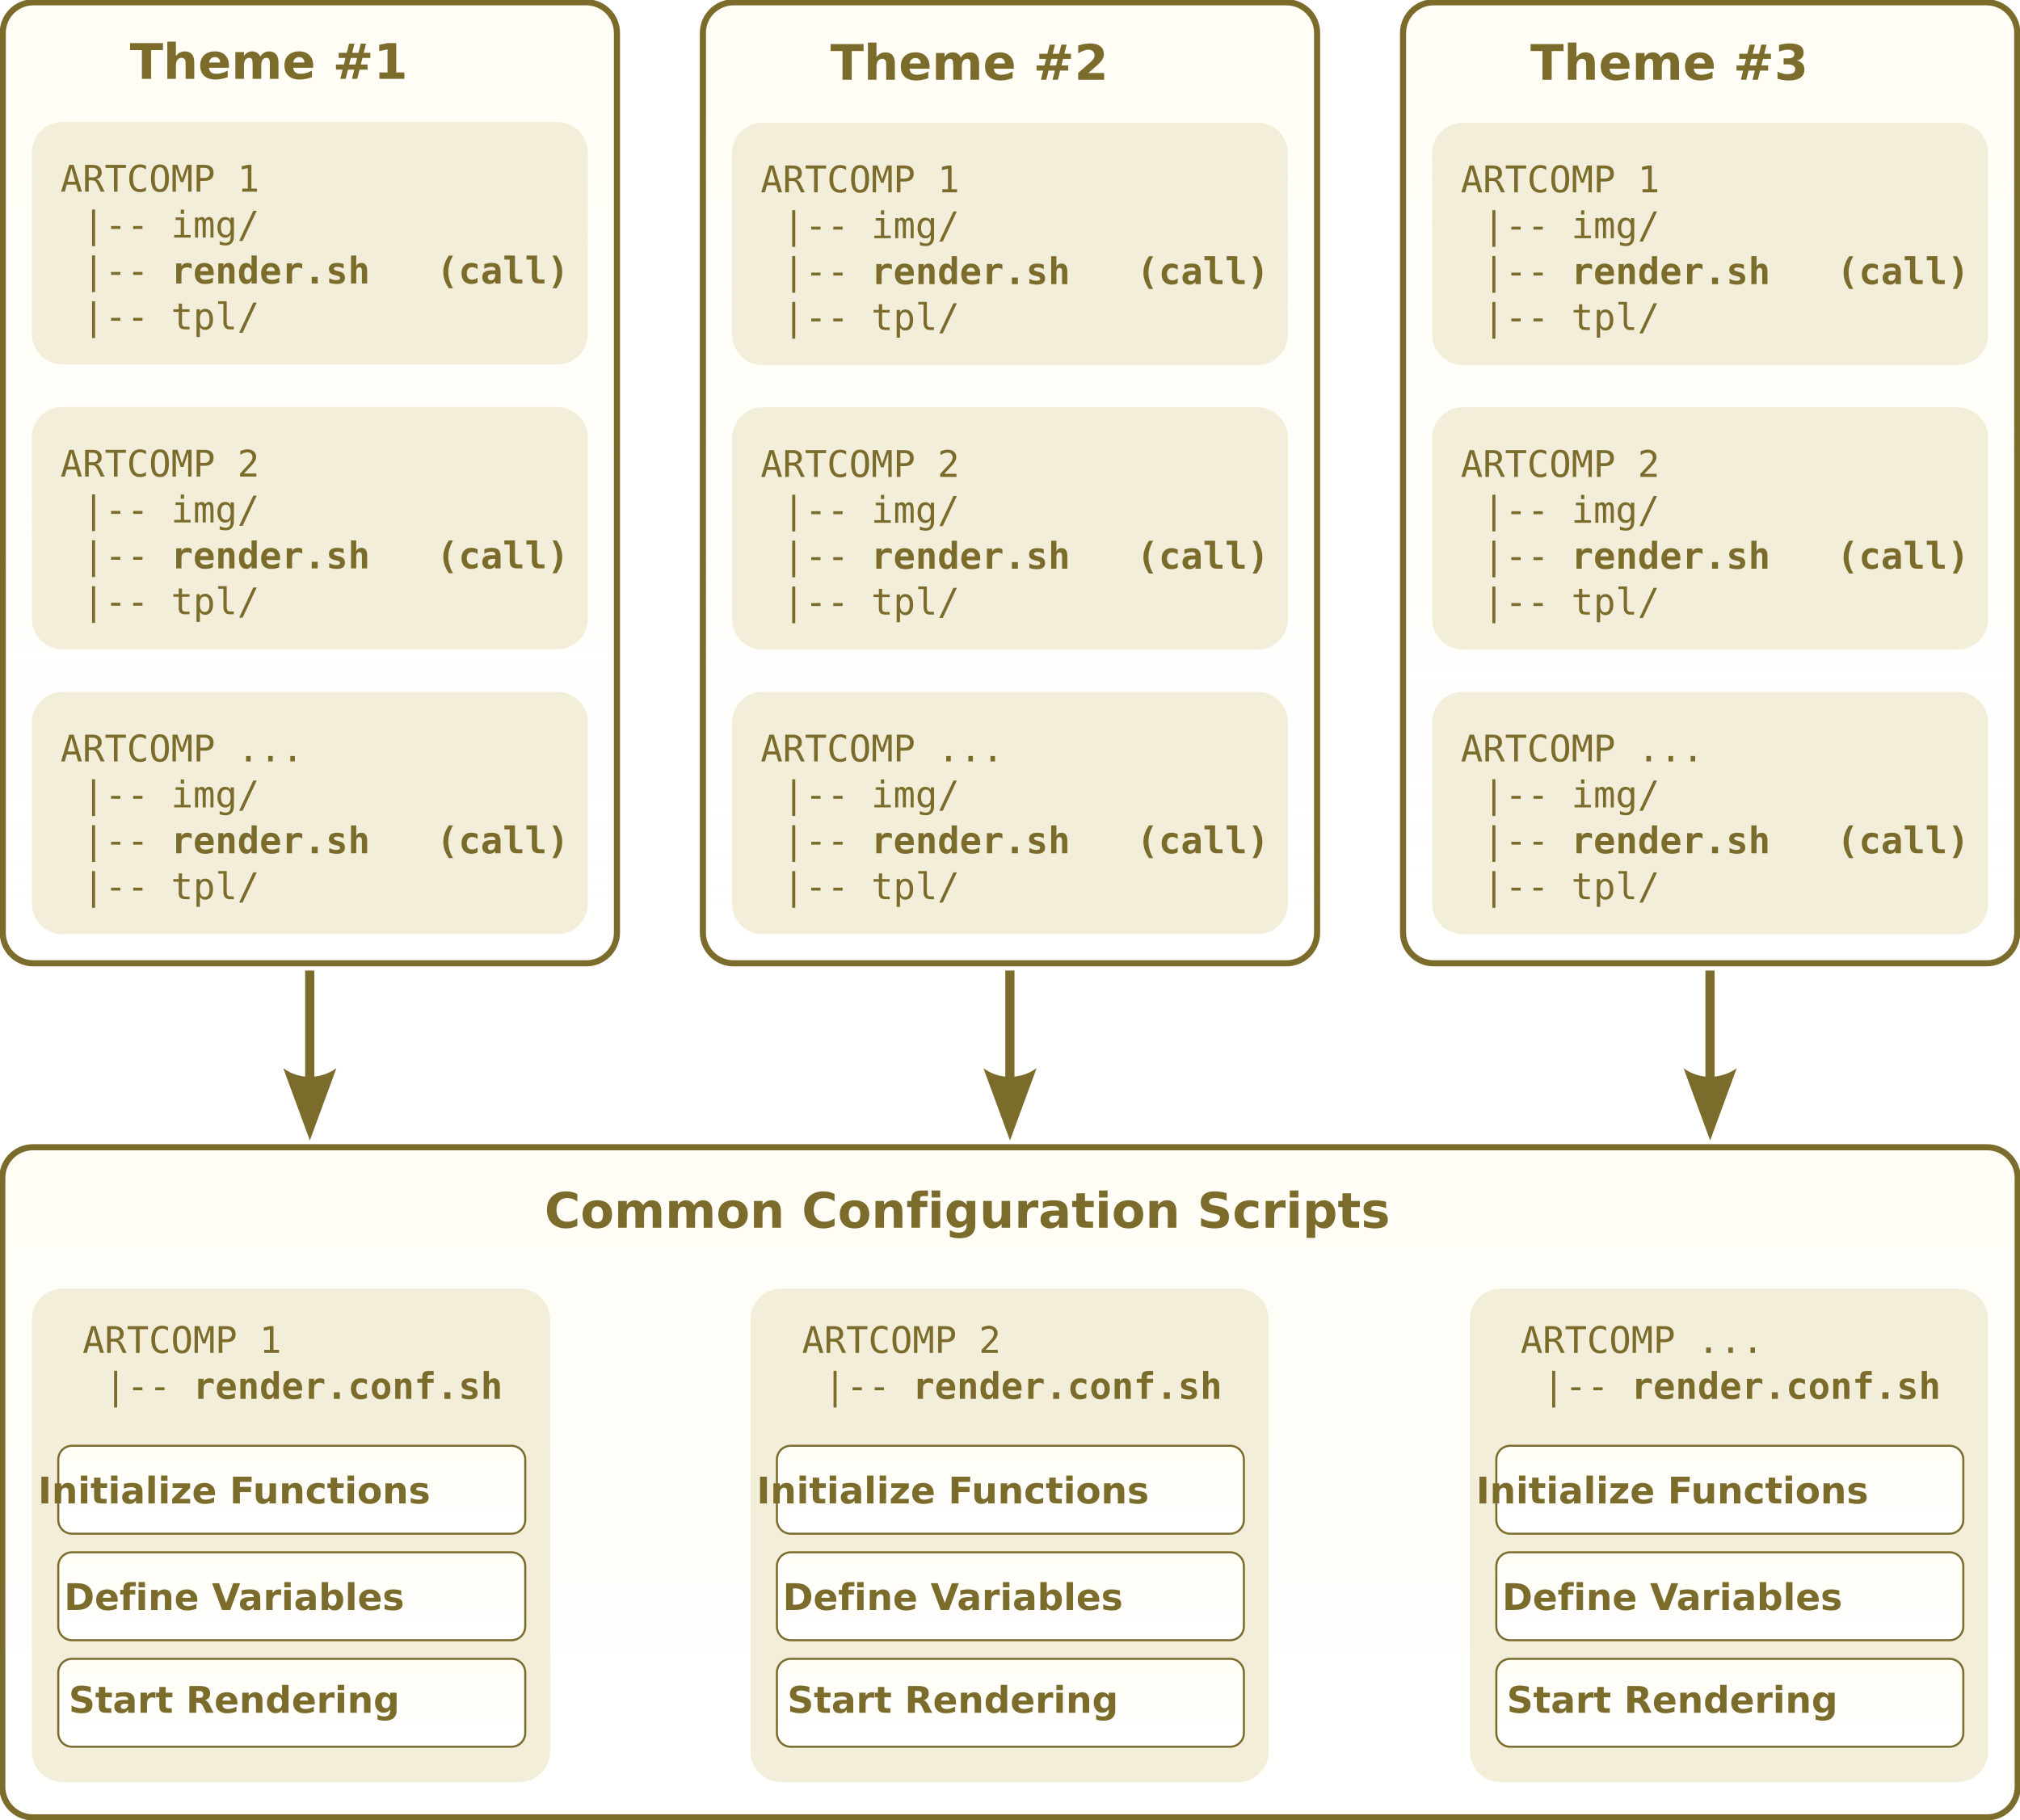
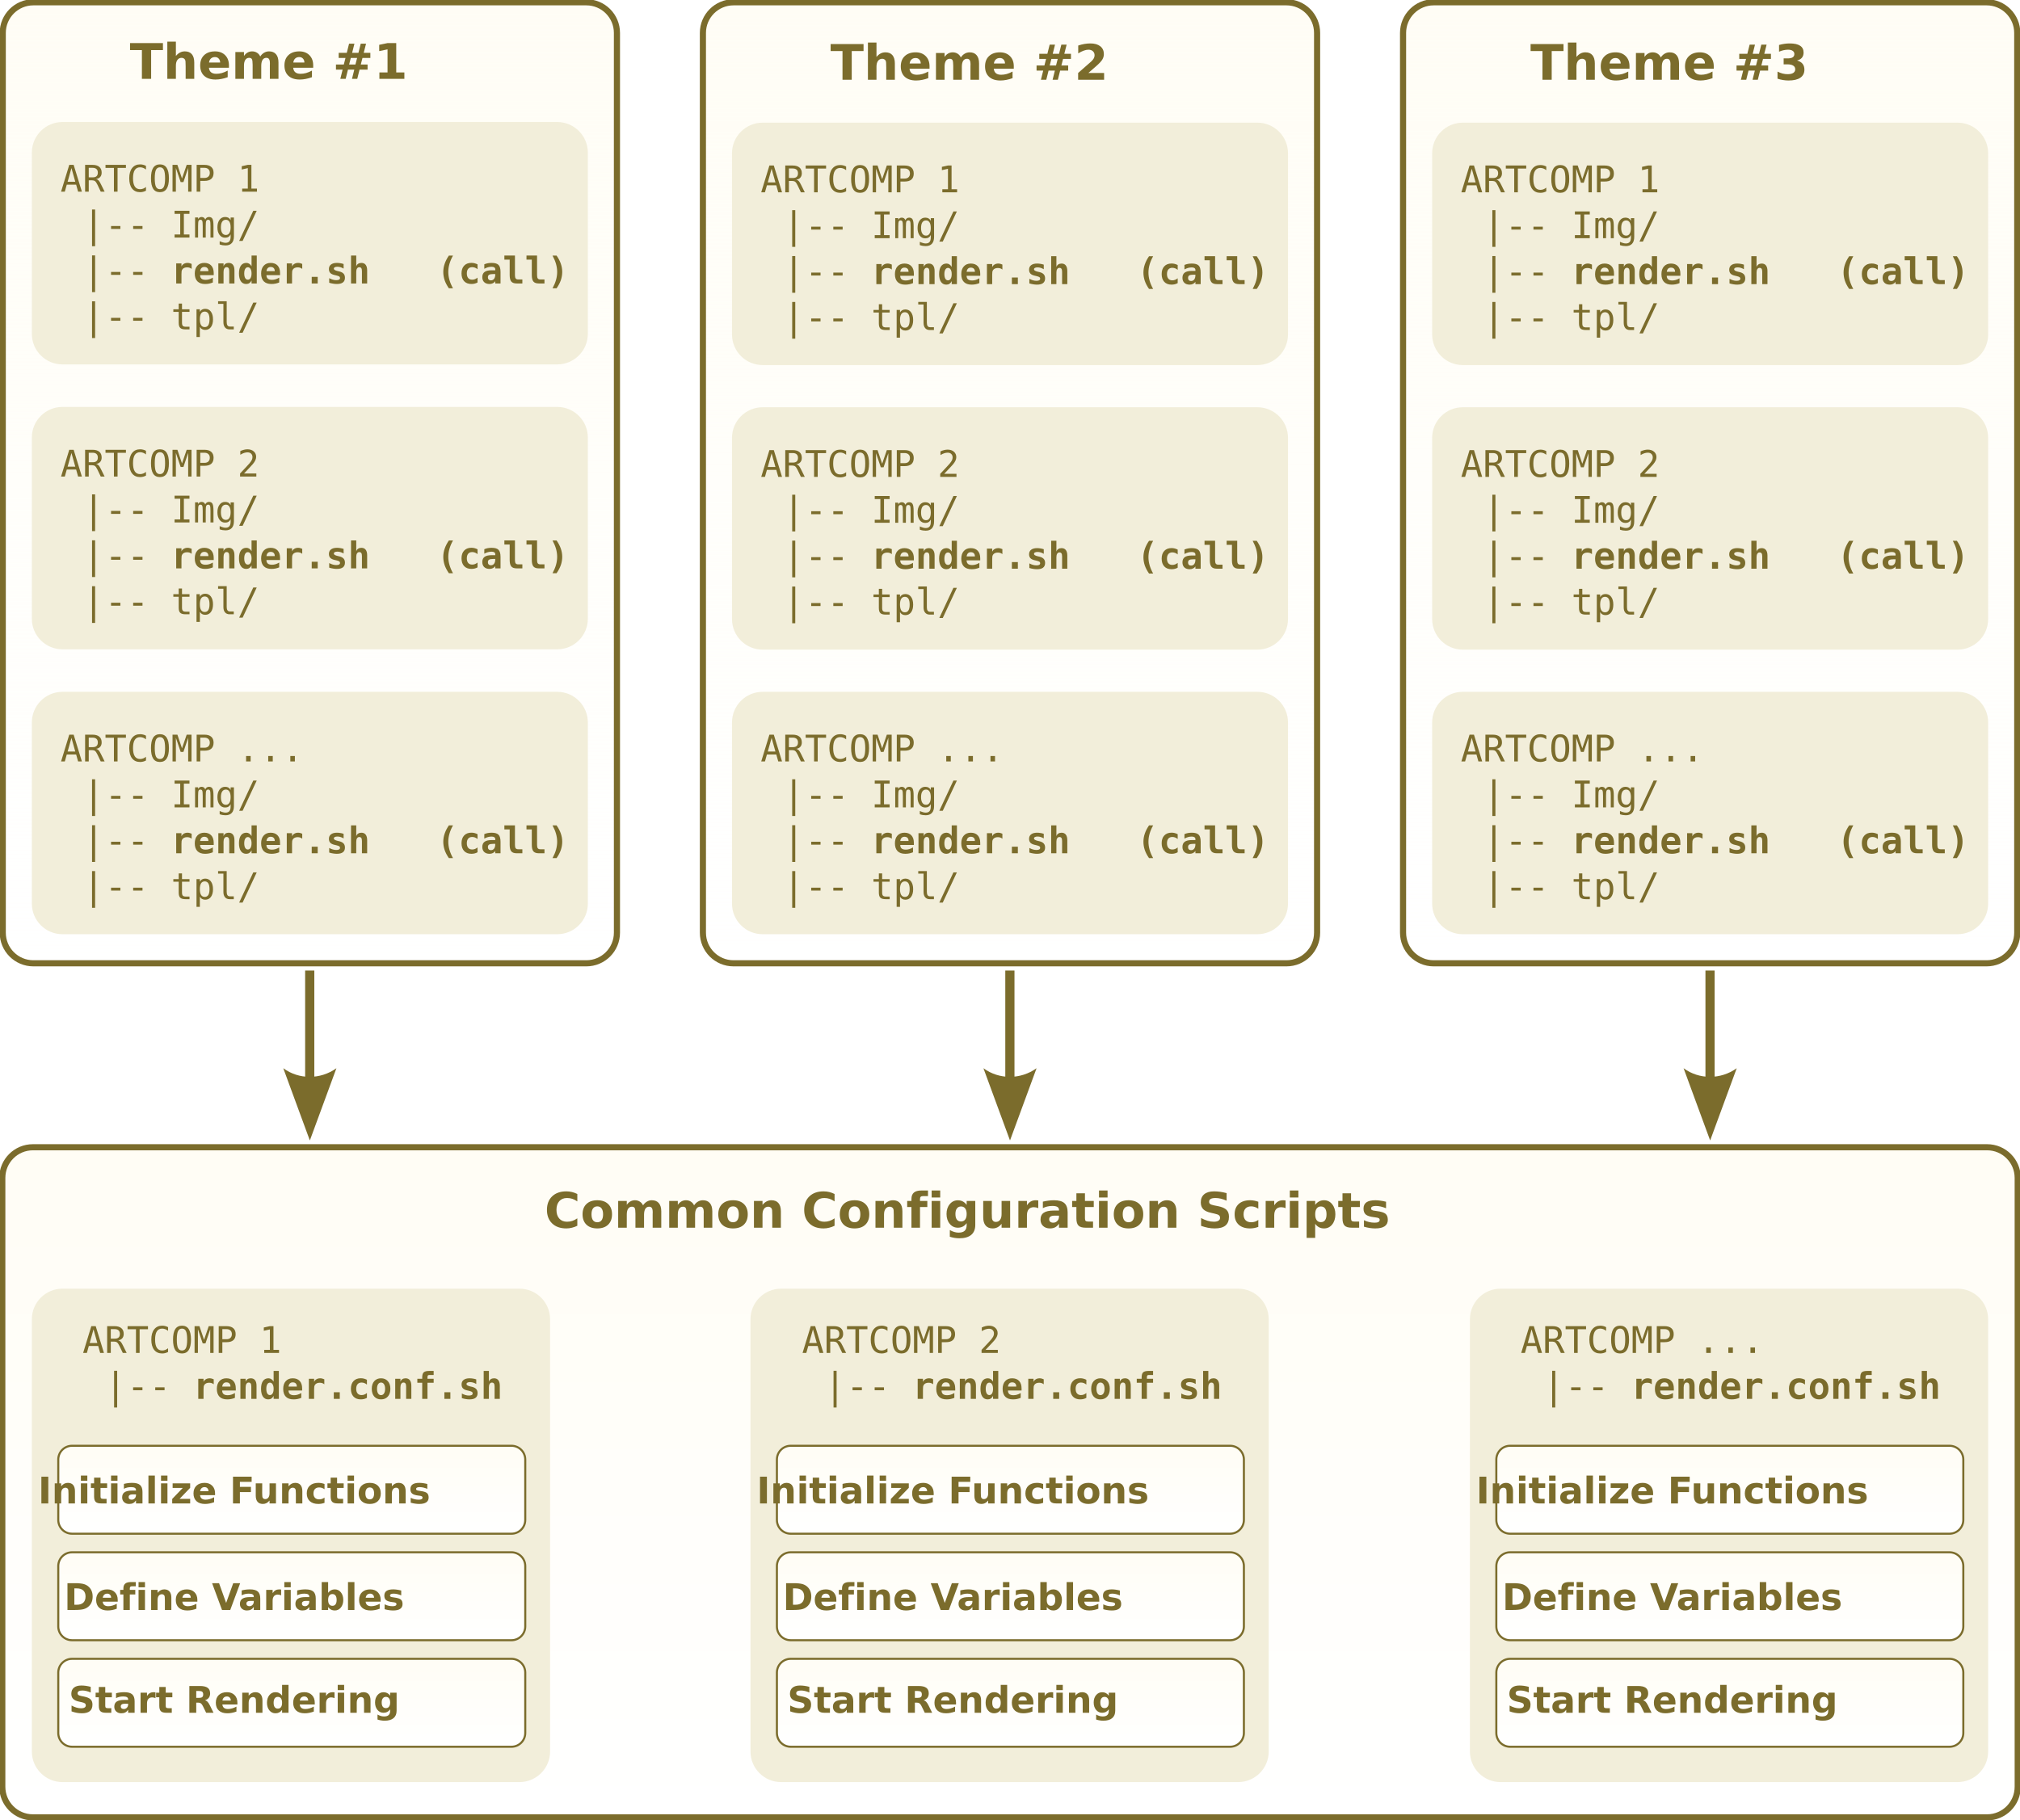
<svg xmlns="http://www.w3.org/2000/svg" xmlns:xlink="http://www.w3.org/1999/xlink" width="659.835" height="594.53" id="svg2" version="1.0">
  <defs id="defs4">
    <linearGradient id="linearGradient8743">
      <stop style="stop-color:#fffdf5;stop-opacity:1;" offset="0" id="stop8745" />
      <stop style="stop-color:#fffdf5;stop-opacity:0;" offset="1" id="stop8747" />
    </linearGradient>
    <linearGradient id="linearGradient8735">
      <stop style="stop-color:#fffdf5;stop-opacity:1;" offset="0" id="stop8737" />
      <stop style="stop-color:#fffdf5;stop-opacity:0;" offset="1" id="stop8739" />
    </linearGradient>
    <linearGradient id="linearGradient8727">
      <stop style="stop-color:#fffdf5;stop-opacity:1;" offset="0" id="stop8729" />
      <stop style="stop-color:#fffdf5;stop-opacity:0;" offset="1" id="stop8731" />
    </linearGradient>
    <linearGradient id="linearGradient8719">
      <stop style="stop-color:#fffdf5;stop-opacity:1;" offset="0" id="stop8721" />
      <stop style="stop-color:#fffdf5;stop-opacity:1;" offset="1" id="stop8723" />
    </linearGradient>
    <linearGradient id="linearGradient8711">
      <stop style="stop-color:#fffdf5;stop-opacity:1;" offset="0" id="stop8713" />
      <stop style="stop-color:#ffffff;stop-opacity:1;" offset="1" id="stop8715" />
    </linearGradient>
    <marker orient="auto" refY="0" refX="0" id="Arrow2Lend" style="overflow:visible">
      <path id="path4793" style="font-size:12px;fill-rule:evenodd;stroke-width:0.625;stroke-linejoin:round" d="M 8.719,4.034 L -2.207,0.016 L 8.719,-4.002 C 6.973,-1.63 6.983,1.616 8.719,4.034 z" transform="matrix(-1.1,0,0,-1.1,-1.1,0)" />
    </marker>
    <marker orient="auto" refY="0" refX="0" id="Arrow2Mend" style="overflow:visible">
      <path id="path4799" style="font-size:12px;fill-rule:evenodd;stroke-width:0.625;stroke-linejoin:round" d="M 8.719,4.034 L -2.207,0.016 L 8.719,-4.002 C 6.973,-1.63 6.983,1.616 8.719,4.034 z" transform="scale(-0.6,-0.6)" />
    </marker>
    <linearGradient xlink:href="#linearGradient8711" id="linearGradient8717" x1="-681.664" y1="362.551" x2="-789.141" y2="362.551" gradientUnits="userSpaceOnUse" />
    <linearGradient xlink:href="#linearGradient8719" id="linearGradient8725" x1="-681.664" y1="481.518" x2="-803.519" y2="481.518" gradientUnits="userSpaceOnUse" />
    <linearGradient xlink:href="#linearGradient8727" id="linearGradient8733" x1="-622.235" y1="315.057" x2="-622.235" y2="630.549" gradientUnits="userSpaceOnUse" />
    <linearGradient xlink:href="#linearGradient8735" id="linearGradient8741" x1="-401.344" y1="315.057" x2="-401.344" y2="630.207" gradientUnits="userSpaceOnUse" />
    <linearGradient xlink:href="#linearGradient8743" id="linearGradient8749" x1="-164.824" y1="315.057" x2="-164.824" y2="630.128" gradientUnits="userSpaceOnUse" />
    <linearGradient xlink:href="#linearGradient8727" id="linearGradient9780" gradientUnits="userSpaceOnUse" x1="-622.235" y1="315.057" x2="-622.235" y2="630.549" />
    <linearGradient xlink:href="#linearGradient8735" id="linearGradient9784" gradientUnits="userSpaceOnUse" x1="-401.344" y1="315.057" x2="-401.344" y2="630.207" />
    <linearGradient xlink:href="#linearGradient8743" id="linearGradient9786" gradientUnits="userSpaceOnUse" x1="-164.824" y1="315.057" x2="-164.824" y2="630.128" />
    <linearGradient xlink:href="#linearGradient8711" id="linearGradient9307" gradientUnits="userSpaceOnUse" x1="-681.664" y1="362.551" x2="-901.704" y2="362.551" gradientTransform="translate(-7.62739,0)" />
    <linearGradient xlink:href="#linearGradient8711" id="linearGradient9311" gradientUnits="userSpaceOnUse" gradientTransform="translate(-129.1409,0)" x1="-681.664" y1="362.551" x2="-746.783" y2="362.551" />
    <linearGradient xlink:href="#linearGradient8711" id="linearGradient9323" gradientUnits="userSpaceOnUse" gradientTransform="translate(-207.6573,0)" x1="-681.664" y1="362.551" x2="-746.783" y2="362.551" />
    <linearGradient xlink:href="#linearGradient8711" id="linearGradient9331" gradientUnits="userSpaceOnUse" gradientTransform="translate(-282.4348,0)" x1="-681.664" y1="362.551" x2="-746.783" y2="362.551" />
    <linearGradient xlink:href="#linearGradient8711" id="linearGradient9348" gradientUnits="userSpaceOnUse" gradientTransform="translate(-207.6573,0)" x1="-681.664" y1="362.551" x2="-746.783" y2="362.551" />
    <linearGradient xlink:href="#linearGradient8711" id="linearGradient9350" gradientUnits="userSpaceOnUse" gradientTransform="translate(-129.1409,0)" x1="-681.664" y1="362.551" x2="-746.783" y2="362.551" />
    <linearGradient xlink:href="#linearGradient8711" id="linearGradient9352" gradientUnits="userSpaceOnUse" gradientTransform="translate(-282.4348,0)" x1="-681.664" y1="362.551" x2="-746.783" y2="362.551" />
    <linearGradient xlink:href="#linearGradient8711" id="linearGradient9394" gradientUnits="userSpaceOnUse" gradientTransform="translate(-129.1409,0)" x1="-681.664" y1="362.551" x2="-746.783" y2="362.551" />
    <linearGradient xlink:href="#linearGradient8711" id="linearGradient9396" gradientUnits="userSpaceOnUse" gradientTransform="translate(-207.6573,0)" x1="-681.664" y1="362.551" x2="-746.783" y2="362.551" />
    <linearGradient xlink:href="#linearGradient8711" id="linearGradient9398" gradientUnits="userSpaceOnUse" gradientTransform="translate(-282.4348,0)" x1="-681.664" y1="362.551" x2="-746.783" y2="362.551" />
  </defs>
  <g transform="translate(731.2621,-314.8015)" id="CENTOSARTWORK">
    <rect ry="10" rx="10" y="315.551" x="-730.363" height="313.989" width="200.626" id="rect2468" style="fill:url(#linearGradient9780);fill-opacity:1;stroke:#7b6c2c;stroke-width:2;stroke-linecap:square;stroke-linejoin:round;stroke-miterlimit:4;stroke-dasharray:none;stroke-dashoffset:0;stroke-opacity:1" />
    <g transform="translate(-107.9919,-20.28465)" id="g2463">
      <rect style="opacity:1;fill:#f2eeda;fill-opacity:1;stroke:none;stroke-width:1;stroke-linecap:square;stroke-linejoin:round;stroke-miterlimit:4;stroke-dasharray:none;stroke-dashoffset:0;stroke-opacity:0.078" id="rect3341" width="181.615" height="79.196" x="-612.866" y="374.954" rx="10" ry="10" />
      <text xml:space="preserve" style="font-size:12px;font-style:normal;font-weight:normal;text-align:start;line-height:125%;text-anchor:start;fill:#7b6c2c;fill-opacity:1;stroke:none;stroke-width:1px;stroke-linecap:butt;stroke-linejoin:miter;stroke-opacity:1;font-family:Bitstream Vera Sans" x="-603.54" y="397.707" id="text3343">
        <tspan x="-603.54" y="397.707" id="tspan3395" style="font-size:12px;font-style:normal;font-variant:normal;font-weight:normal;font-stretch:normal;text-align:start;line-height:125%;writing-mode:lr-tb;text-anchor:start;fill:#7b6c2c;fill-opacity:1;font-family:DejaVu LGC Sans Mono;-inkscape-font-specification:DejaVu LGC Sans Mono">ARTCOMP 1</tspan>
-         <tspan id="tspan2544" x="-603.54" y="412.707" style="font-size:12px;font-style:normal;font-variant:normal;font-weight:normal;font-stretch:normal;text-align:start;line-height:125%;writing-mode:lr-tb;text-anchor:start;fill:#7b6c2c;fill-opacity:1;font-family:DejaVu LGC Sans Mono;-inkscape-font-specification:DejaVu LGC Sans Mono"> |-- img/</tspan>
+         <tspan id="tspan2544" x="-603.54" y="412.707" style="font-size:12px;font-style:normal;font-variant:normal;font-weight:normal;font-stretch:normal;text-align:start;line-height:125%;writing-mode:lr-tb;text-anchor:start;fill:#7b6c2c;fill-opacity:1;font-family:DejaVu LGC Sans Mono;-inkscape-font-specification:DejaVu LGC Sans Mono"> |-- Img/</tspan>
        <tspan id="tspan2546" x="-603.54" y="427.707" style="font-size:12px;font-style:normal;font-variant:normal;font-weight:normal;font-stretch:normal;text-align:start;line-height:125%;writing-mode:lr-tb;text-anchor:start;fill:#7b6c2c;fill-opacity:1;font-family:DejaVu LGC Sans Mono;-inkscape-font-specification:DejaVu LGC Sans Mono"> |-- <tspan id="tspan2550" style="font-weight:bold;fill:#7b6c2c;fill-opacity:1">render.sh   (call)</tspan>
        </tspan>
        <tspan id="tspan2548" x="-603.54" y="442.707" style="font-size:12px;font-style:normal;font-variant:normal;font-weight:normal;font-stretch:normal;text-align:start;line-height:125%;writing-mode:lr-tb;text-anchor:start;fill:#7b6c2c;fill-opacity:1;font-family:DejaVu LGC Sans Mono;-inkscape-font-specification:DejaVu LGC Sans Mono"> |-- tpl/</tspan>
      </text>
    </g>
    <text xml:space="preserve" style="font-size:16px;font-style:normal;font-variant:normal;font-weight:bold;font-stretch:normal;text-align:center;line-height:125%;writing-mode:lr-tb;text-anchor:middle;fill:#7b6c2c;fill-opacity:1;stroke:none;stroke-width:1px;stroke-linecap:butt;stroke-linejoin:miter;stroke-opacity:1;font-family:Bitstream Vera Sans;-inkscape-font-specification:Bitstream Vera Sans Bold" x="-629.542" y="340.553" id="text6756">
      <tspan id="tspan6758" x="-629.542" y="340.553">Theme #1</tspan>
    </text>
    <g id="g6831" transform="translate(-107.9919,72.80065)">
      <rect ry="10" rx="10" y="374.954" x="-612.866" height="79.196" width="181.615" id="rect6833" style="opacity:1;fill:#f2eeda;fill-opacity:1;stroke:none;stroke-width:1;stroke-linecap:square;stroke-linejoin:round;stroke-miterlimit:4;stroke-dasharray:none;stroke-dashoffset:0;stroke-opacity:0.078" />
      <text id="text6835" y="397.707" x="-603.54" style="font-size:12px;font-style:normal;font-weight:normal;text-align:start;line-height:125%;text-anchor:start;fill:#7b6c2c;fill-opacity:1;stroke:none;stroke-width:1px;stroke-linecap:butt;stroke-linejoin:miter;stroke-opacity:1;font-family:Bitstream Vera Sans" xml:space="preserve">
        <tspan style="font-size:12px;font-style:normal;font-variant:normal;font-weight:normal;font-stretch:normal;text-align:start;line-height:125%;writing-mode:lr-tb;text-anchor:start;fill:#7b6c2c;fill-opacity:1;font-family:DejaVu LGC Sans Mono;-inkscape-font-specification:DejaVu LGC Sans Mono" y="397.707" x="-603.54" id="tspan6837">ARTCOMP 2</tspan>
-         <tspan style="font-size:12px;font-style:normal;font-variant:normal;font-weight:normal;font-stretch:normal;text-align:start;line-height:125%;writing-mode:lr-tb;text-anchor:start;fill:#7b6c2c;fill-opacity:1;font-family:DejaVu LGC Sans Mono;-inkscape-font-specification:DejaVu LGC Sans Mono" id="tspan6839" y="412.707" x="-603.54"> |-- img/</tspan>
+         <tspan style="font-size:12px;font-style:normal;font-variant:normal;font-weight:normal;font-stretch:normal;text-align:start;line-height:125%;writing-mode:lr-tb;text-anchor:start;fill:#7b6c2c;fill-opacity:1;font-family:DejaVu LGC Sans Mono;-inkscape-font-specification:DejaVu LGC Sans Mono" id="tspan6839" y="412.707" x="-603.54"> |-- Img/</tspan>
        <tspan style="font-size:12px;font-style:normal;font-variant:normal;font-weight:normal;font-stretch:normal;text-align:start;line-height:125%;writing-mode:lr-tb;text-anchor:start;fill:#7b6c2c;fill-opacity:1;font-family:DejaVu LGC Sans Mono;-inkscape-font-specification:DejaVu LGC Sans Mono" id="tspan6841" y="427.707" x="-603.54"> |-- <tspan id="tspan2533" style="font-weight:bold;fill:#7b6c2c;fill-opacity:1">render.sh   (call)</tspan>
        </tspan>
        <tspan style="font-size:12px;font-style:normal;font-variant:normal;font-weight:normal;font-stretch:normal;text-align:start;line-height:125%;writing-mode:lr-tb;text-anchor:start;fill:#7b6c2c;fill-opacity:1;font-family:DejaVu LGC Sans Mono;-inkscape-font-specification:DejaVu LGC Sans Mono" id="tspan6843" y="442.707" x="-603.54"> |-- tpl/</tspan>
      </text>
    </g>
    <g transform="translate(-107.9919,165.8859)" id="g6847">
      <rect style="opacity:1;fill:#f2eeda;fill-opacity:1;stroke:none;stroke-width:1;stroke-linecap:square;stroke-linejoin:round;stroke-miterlimit:4;stroke-dasharray:none;stroke-dashoffset:0;stroke-opacity:0.078" id="rect6849" width="181.615" height="79.196" x="-612.866" y="374.954" rx="10" ry="10" />
      <text xml:space="preserve" style="font-size:12px;font-style:normal;font-weight:normal;text-align:start;line-height:125%;text-anchor:start;fill:#7b6c2c;fill-opacity:1;stroke:none;stroke-width:1px;stroke-linecap:butt;stroke-linejoin:miter;stroke-opacity:1;font-family:Bitstream Vera Sans" x="-603.54" y="397.707" id="text6851">
        <tspan id="tspan6853" x="-603.54" y="397.707" style="font-size:12px;font-style:normal;font-variant:normal;font-weight:normal;font-stretch:normal;text-align:start;line-height:125%;writing-mode:lr-tb;text-anchor:start;fill:#7b6c2c;fill-opacity:1;font-family:DejaVu LGC Sans Mono;-inkscape-font-specification:DejaVu LGC Sans Mono">ARTCOMP ...</tspan>
-         <tspan x="-603.54" y="412.707" id="tspan6855" style="font-size:12px;font-style:normal;font-variant:normal;font-weight:normal;font-stretch:normal;text-align:start;line-height:125%;writing-mode:lr-tb;text-anchor:start;fill:#7b6c2c;fill-opacity:1;font-family:DejaVu LGC Sans Mono;-inkscape-font-specification:DejaVu LGC Sans Mono"> |-- img/</tspan>
+         <tspan x="-603.54" y="412.707" id="tspan6855" style="font-size:12px;font-style:normal;font-variant:normal;font-weight:normal;font-stretch:normal;text-align:start;line-height:125%;writing-mode:lr-tb;text-anchor:start;fill:#7b6c2c;fill-opacity:1;font-family:DejaVu LGC Sans Mono;-inkscape-font-specification:DejaVu LGC Sans Mono"> |-- Img/</tspan>
        <tspan x="-603.54" y="427.707" id="tspan6857" style="font-size:12px;font-style:normal;font-variant:normal;font-weight:normal;font-stretch:normal;text-align:start;line-height:125%;writing-mode:lr-tb;text-anchor:start;fill:#7b6c2c;fill-opacity:1;font-family:DejaVu LGC Sans Mono;-inkscape-font-specification:DejaVu LGC Sans Mono"> |-- <tspan id="tspan2552" style="font-weight:bold;fill:#7b6c2c;fill-opacity:1">render.sh   (call)</tspan>
        </tspan>
        <tspan x="-603.54" y="442.707" id="tspan6859" style="font-size:12px;font-style:normal;font-variant:normal;font-weight:normal;font-stretch:normal;text-align:start;line-height:125%;writing-mode:lr-tb;text-anchor:start;fill:#7b6c2c;fill-opacity:1;font-family:DejaVu LGC Sans Mono;-inkscape-font-specification:DejaVu LGC Sans Mono"> |-- tpl/</tspan>
      </text>
    </g>
    <g transform="translate(-0.5255559,2.090516)" id="g7809" style="fill:#7b6c2c;fill-opacity:1">
      <path id="path7286" d="M -631.062,629.812 L -631.062,668.196 L -628.062,668.196 L -628.062,629.812 L -631.062,629.812 z" style="fill:#7b6c2c;fill-opacity:1;fill-rule:evenodd;stroke:none;stroke-width:3;stroke-linecap:butt;stroke-linejoin:miter;stroke-miterlimit:4;stroke-dasharray:none;stroke-opacity:1" />
      <path id="path7815" style="font-size:12px;fill:#7b6c2c;fill-opacity:1;fill-rule:evenodd;stroke-width:0.625;stroke-linejoin:round" d="M -620.844,661.726 L -629.525,685.333 L -638.206,661.726 C -633.08,665.498 -626.068,665.476 -620.844,661.726 z" />
    </g>
    <g transform="translate(228.1802,2.090516)" id="g7817" style="fill:#7b6c2c;fill-opacity:1">
      <path style="fill:#7b6c2c;fill-opacity:1;fill-rule:evenodd;stroke:none;stroke-width:3;stroke-linecap:butt;stroke-linejoin:miter;stroke-miterlimit:4;stroke-dasharray:none;stroke-opacity:1" d="M -631.062,629.812 L -631.062,668.196 L -628.062,668.196 L -628.062,629.812 L -631.062,629.812 z" id="path7819" />
      <path d="M -620.844,661.726 L -629.525,685.333 L -638.206,661.726 C -633.08,665.498 -626.068,665.476 -620.844,661.726 z" style="font-size:12px;fill:#7b6c2c;fill-opacity:1;fill-rule:evenodd;stroke-width:0.625;stroke-linejoin:round" id="path7821" />
    </g>
    <g id="g7823" transform="translate(456.886,2.090516)" style="fill:#7b6c2c;fill-opacity:1">
      <path id="path7825" d="M -631.062,629.812 L -631.062,668.196 L -628.062,668.196 L -628.062,629.812 L -631.062,629.812 z" style="fill:#7b6c2c;fill-opacity:1;fill-rule:evenodd;stroke:none;stroke-width:3;stroke-linecap:butt;stroke-linejoin:miter;stroke-miterlimit:4;stroke-dasharray:none;stroke-opacity:1" />
      <path id="path7827" style="font-size:12px;fill:#7b6c2c;fill-opacity:1;fill-rule:evenodd;stroke-width:0.625;stroke-linejoin:round" d="M -620.844,661.726 L -629.525,685.333 L -638.206,661.726 C -633.08,665.498 -626.068,665.476 -620.844,661.726 z" />
    </g>
    <rect style="fill:url(#linearGradient9784);fill-opacity:1;stroke:#7b6c2c;stroke-width:2;stroke-linecap:square;stroke-linejoin:round;stroke-miterlimit:4;stroke-dasharray:none;stroke-dashoffset:0;stroke-opacity:1" id="rect2560" width="200.626" height="313.989" x="-501.657" y="315.551" rx="10" ry="10" />
    <text id="text2582" y="340.869" x="-400.692" style="font-size:16px;font-style:normal;font-variant:normal;font-weight:bold;font-stretch:normal;text-align:center;line-height:125%;writing-mode:lr-tb;text-anchor:middle;fill:#7b6c2c;fill-opacity:1;stroke:none;stroke-width:1px;stroke-linecap:butt;stroke-linejoin:miter;stroke-opacity:1;font-family:Bitstream Vera Sans;-inkscape-font-specification:Bitstream Vera Sans Bold" xml:space="preserve">
      <tspan y="340.869" x="-400.692" id="tspan2584" style="font-size:16px;text-align:center;text-anchor:middle;fill:#7b6c2c;fill-opacity:1">Theme #2</tspan>
    </text>
    <rect ry="10" rx="10" y="315.551" x="-272.952" height="313.989" width="200.626" id="rect2620" style="fill:url(#linearGradient9786);fill-opacity:1;stroke:#7b6c2c;stroke-width:2;stroke-linecap:square;stroke-linejoin:round;stroke-miterlimit:4;stroke-dasharray:none;stroke-dashoffset:0;stroke-opacity:1" />
    <text xml:space="preserve" style="font-size:16px;font-style:normal;font-variant:normal;font-weight:bold;font-stretch:normal;text-align:center;line-height:125%;writing-mode:lr-tb;text-anchor:middle;fill:#7b6c2c;fill-opacity:1;stroke:none;stroke-width:1px;stroke-linecap:butt;stroke-linejoin:miter;stroke-opacity:1;font-family:Bitstream Vera Sans;-inkscape-font-specification:Bitstream Vera Sans Bold" x="-172.045" y="340.869" id="text2642">
      <tspan id="tspan2644" x="-172.045" y="340.869">Theme #3</tspan>
    </text>
    <use x="0" y="0" xlink:href="#g2463" id="use2704" transform="translate(228.7056,0.210673)" width="660.027" height="613.84" />
    <use x="0" y="0" xlink:href="#g6831" id="use2706" transform="translate(228.7056,0.1053269)" width="660.027" height="613.84" />
    <use x="0" y="0" xlink:href="#g6847" id="use2708" transform="translate(228.7056,2.8979492e-6)" width="660.027" height="613.84" />
    <use x="0" y="0" xlink:href="#g2463" id="use2710" transform="translate(457.4114,0.2107235)" width="660.027" height="613.84" />
    <use x="0" y="0" xlink:href="#g6831" id="use2712" transform="translate(457.4114,0.1053775)" width="660.027" height="613.84" />
    <g id="g2521" transform="translate(55.05516,522.1331)" />
    <g transform="translate(218.1022,522.1331)" id="g2533" />
    <g id="g2545" transform="translate(381.1492,522.1331)" />
    <use x="0" y="0" xlink:href="#g6847" id="use3351" transform="translate(457.4114,2.8979492e-6)" width="659.027" height="646.562" />
    <rect transform="matrix(0,-1,-1,0,0,0)" style="fill:url(#linearGradient9307);fill-opacity:1;stroke:#7b6c2c;stroke-width:2;stroke-linecap:square;stroke-linejoin:round;stroke-miterlimit:4;stroke-dasharray:none;stroke-dashoffset:0;stroke-opacity:1" id="rect3485" width="218.944" height="658.335" x="-908.582" y="72.177" rx="10" ry="10" />
    <text xml:space="preserve" style="font-size:16px;font-style:normal;font-variant:normal;font-weight:bold;font-stretch:normal;text-align:center;line-height:125%;writing-mode:lr-tb;text-anchor:middle;fill:#7b6c2c;fill-opacity:1;stroke:none;stroke-width:1px;stroke-linecap:butt;stroke-linejoin:miter;stroke-opacity:1;font-family:Bitstream Vera Sans;-inkscape-font-specification:Bitstream Vera Sans Bold" x="-401.36" y="715.926" id="text7114">
      <tspan id="tspan7158" x="-401.36" y="715.926">Common Configuration Scripts</tspan>
    </text>
    <g id="g9359">
      <rect ry="10" rx="10" y="735.849" x="-720.858" height="161.209" width="169.283" id="rect3489" style="fill:#f2eeda;fill-opacity:1;stroke:none;stroke-width:1;stroke-linecap:square;stroke-linejoin:round;stroke-miterlimit:4;stroke-dasharray:none;stroke-dashoffset:0;stroke-opacity:0.078" />
      <g transform="matrix(0.4504261,0,0,0.4504261,-527.1776,421.8102)" id="g9343">
        <rect ry="10" rx="10" y="72.177" x="-874.932" height="338.661" width="63.781" id="rect9309" style="fill:url(#linearGradient9394);fill-opacity:1;stroke:#7b6c2c;stroke-width:1.5;stroke-linecap:square;stroke-linejoin:round;stroke-miterlimit:4;stroke-dasharray:none;stroke-dashoffset:0;stroke-opacity:1" transform="matrix(0,-1,-1,0,0,0)" />
        <text xml:space="preserve" style="font-size:26.641px;font-style:normal;font-variant:normal;font-weight:bold;font-stretch:normal;text-align:center;line-height:125%;writing-mode:lr-tb;text-anchor:middle;fill:#7b6c2c;fill-opacity:1;stroke:none;stroke-width:1px;stroke-linecap:butt;stroke-linejoin:miter;stroke-opacity:1;font-family:Bitstream Vera Sans;-inkscape-font-specification:Bitstream Vera Sans Bold" x="-241.523" y="852.973" id="text9313">
          <tspan id="tspan9315" x="-241.523" y="852.973">Initialize Functions</tspan>
        </text>
      </g>
      <g transform="matrix(0.4504261,0,0,0.4504261,-527.1776,421.2489)" id="g9338">
        <rect transform="matrix(0,-1,-1,0,0,0)" style="fill:url(#linearGradient9396);fill-opacity:1;stroke:#7b6c2c;stroke-width:1.5;stroke-linecap:square;stroke-linejoin:round;stroke-miterlimit:4;stroke-dasharray:none;stroke-dashoffset:0;stroke-opacity:1" id="rect9317" width="63.781" height="338.661" x="-953.448" y="72.177" rx="10" ry="10" />
        <text id="text9319" y="931.49" x="-241.523" style="font-size:26.641px;font-style:normal;font-variant:normal;font-weight:bold;font-stretch:normal;text-align:center;line-height:125%;writing-mode:lr-tb;text-anchor:middle;fill:#7b6c2c;fill-opacity:1;stroke:none;stroke-width:1px;stroke-linecap:butt;stroke-linejoin:miter;stroke-opacity:1;font-family:Bitstream Vera Sans;-inkscape-font-specification:Bitstream Vera Sans Bold" xml:space="preserve">
          <tspan y="931.49" x="-241.523" id="tspan9321">Define Variables</tspan>
        </text>
      </g>
      <g transform="matrix(0.4504261,0,0,0.4504261,-527.1776,422.3716)" id="g9333">
        <rect ry="10" rx="10" y="72.177" x="-1028.226" height="338.661" width="63.781" id="rect9325" style="fill:url(#linearGradient9398);fill-opacity:1;stroke:#7b6c2c;stroke-width:1.5;stroke-linecap:square;stroke-linejoin:round;stroke-miterlimit:4;stroke-dasharray:none;stroke-dashoffset:0;stroke-opacity:1" transform="matrix(0,-1,-1,0,0,0)" />
        <text xml:space="preserve" style="font-size:26.641px;font-style:normal;font-variant:normal;font-weight:bold;font-stretch:normal;text-align:center;line-height:125%;writing-mode:lr-tb;text-anchor:middle;fill:#7b6c2c;fill-opacity:1;stroke:none;stroke-width:1px;stroke-linecap:butt;stroke-linejoin:miter;stroke-opacity:1;font-family:Bitstream Vera Sans;-inkscape-font-specification:Bitstream Vera Sans Bold" x="-241.523" y="1003.581" id="text9327">
          <tspan id="tspan9329" x="-241.523" y="1003.581">Start Rendering</tspan>
        </text>
      </g>
    </g>
    <text xml:space="preserve" style="font-size:12px;font-style:normal;font-weight:normal;text-align:start;line-height:125%;text-anchor:start;fill:#7b6c2c;fill-opacity:1;stroke:none;stroke-width:1px;stroke-linecap:butt;stroke-linejoin:miter;stroke-opacity:1;font-family:Bitstream Vera Sans" x="-704.323" y="756.843" id="text3491">
      <tspan id="tspan3493" x="-704.323" y="756.843" style="font-size:12px;font-style:normal;font-variant:normal;font-weight:normal;font-stretch:normal;text-align:start;line-height:125%;writing-mode:lr-tb;text-anchor:start;fill:#7b6c2c;fill-opacity:1;font-family:DejaVu LGC Sans Mono;-inkscape-font-specification:DejaVu LGC Sans Mono">ARTCOMP 1</tspan>
      <tspan x="-704.323" y="771.843" id="tspan3499" style="font-size:12px;font-style:normal;font-variant:normal;font-weight:normal;font-stretch:normal;text-align:start;line-height:125%;writing-mode:lr-tb;text-anchor:start;fill:#7b6c2c;fill-opacity:1;font-family:DejaVu LGC Sans Mono;-inkscape-font-specification:DejaVu LGC Sans Mono"> |-- <tspan id="tspan3747" style="font-weight:bold;fill:#7b6c2c;fill-opacity:1">render.conf.sh</tspan>
      </tspan>
    </text>
    <use x="0" y="0" xlink:href="#g9359" id="use9374" transform="translate(234.7433,0)" width="659.335" height="660.946" />
    <use x="0" y="0" xlink:href="#use9374" id="use9376" transform="translate(235.0008,0)" width="659.335" height="660.946" />
    <text id="text9378" y="756.843" x="-469.322" style="font-size:12px;font-style:normal;font-weight:normal;text-align:start;line-height:125%;text-anchor:start;fill:#7b6c2c;fill-opacity:1;stroke:none;stroke-width:1px;stroke-linecap:butt;stroke-linejoin:miter;stroke-opacity:1;font-family:Bitstream Vera Sans" xml:space="preserve">
      <tspan style="font-size:12px;font-style:normal;font-variant:normal;font-weight:normal;font-stretch:normal;text-align:start;line-height:125%;writing-mode:lr-tb;text-anchor:start;fill:#7b6c2c;fill-opacity:1;font-family:DejaVu LGC Sans Mono;-inkscape-font-specification:DejaVu LGC Sans Mono" y="756.843" x="-469.322" id="tspan9380">ARTCOMP 2</tspan>
      <tspan style="font-size:12px;font-style:normal;font-variant:normal;font-weight:normal;font-stretch:normal;text-align:start;line-height:125%;writing-mode:lr-tb;text-anchor:start;fill:#7b6c2c;fill-opacity:1;font-family:DejaVu LGC Sans Mono;-inkscape-font-specification:DejaVu LGC Sans Mono" id="tspan9382" y="771.843" x="-469.322"> |-- <tspan style="font-weight:bold;fill:#7b6c2c;fill-opacity:1" id="tspan9384">render.conf.sh</tspan>
      </tspan>
    </text>
    <text xml:space="preserve" style="font-size:12px;font-style:normal;font-weight:normal;text-align:start;line-height:125%;text-anchor:start;fill:#7b6c2c;fill-opacity:1;stroke:none;stroke-width:1px;stroke-linecap:butt;stroke-linejoin:miter;stroke-opacity:1;font-family:Bitstream Vera Sans" x="-234.579" y="756.843" id="text9386">
      <tspan id="tspan9388" x="-234.579" y="756.843" style="font-size:12px;font-style:normal;font-variant:normal;font-weight:normal;font-stretch:normal;text-align:start;line-height:125%;writing-mode:lr-tb;text-anchor:start;fill:#7b6c2c;fill-opacity:1;font-family:DejaVu LGC Sans Mono;-inkscape-font-specification:DejaVu LGC Sans Mono">ARTCOMP ...</tspan>
      <tspan x="-234.579" y="771.843" id="tspan9390" style="font-size:12px;font-style:normal;font-variant:normal;font-weight:normal;font-stretch:normal;text-align:start;line-height:125%;writing-mode:lr-tb;text-anchor:start;fill:#7b6c2c;fill-opacity:1;font-family:DejaVu LGC Sans Mono;-inkscape-font-specification:DejaVu LGC Sans Mono"> |-- <tspan id="tspan9392" style="font-weight:bold;fill:#7b6c2c;fill-opacity:1">render.conf.sh</tspan>
      </tspan>
    </text>
  </g>
</svg>
